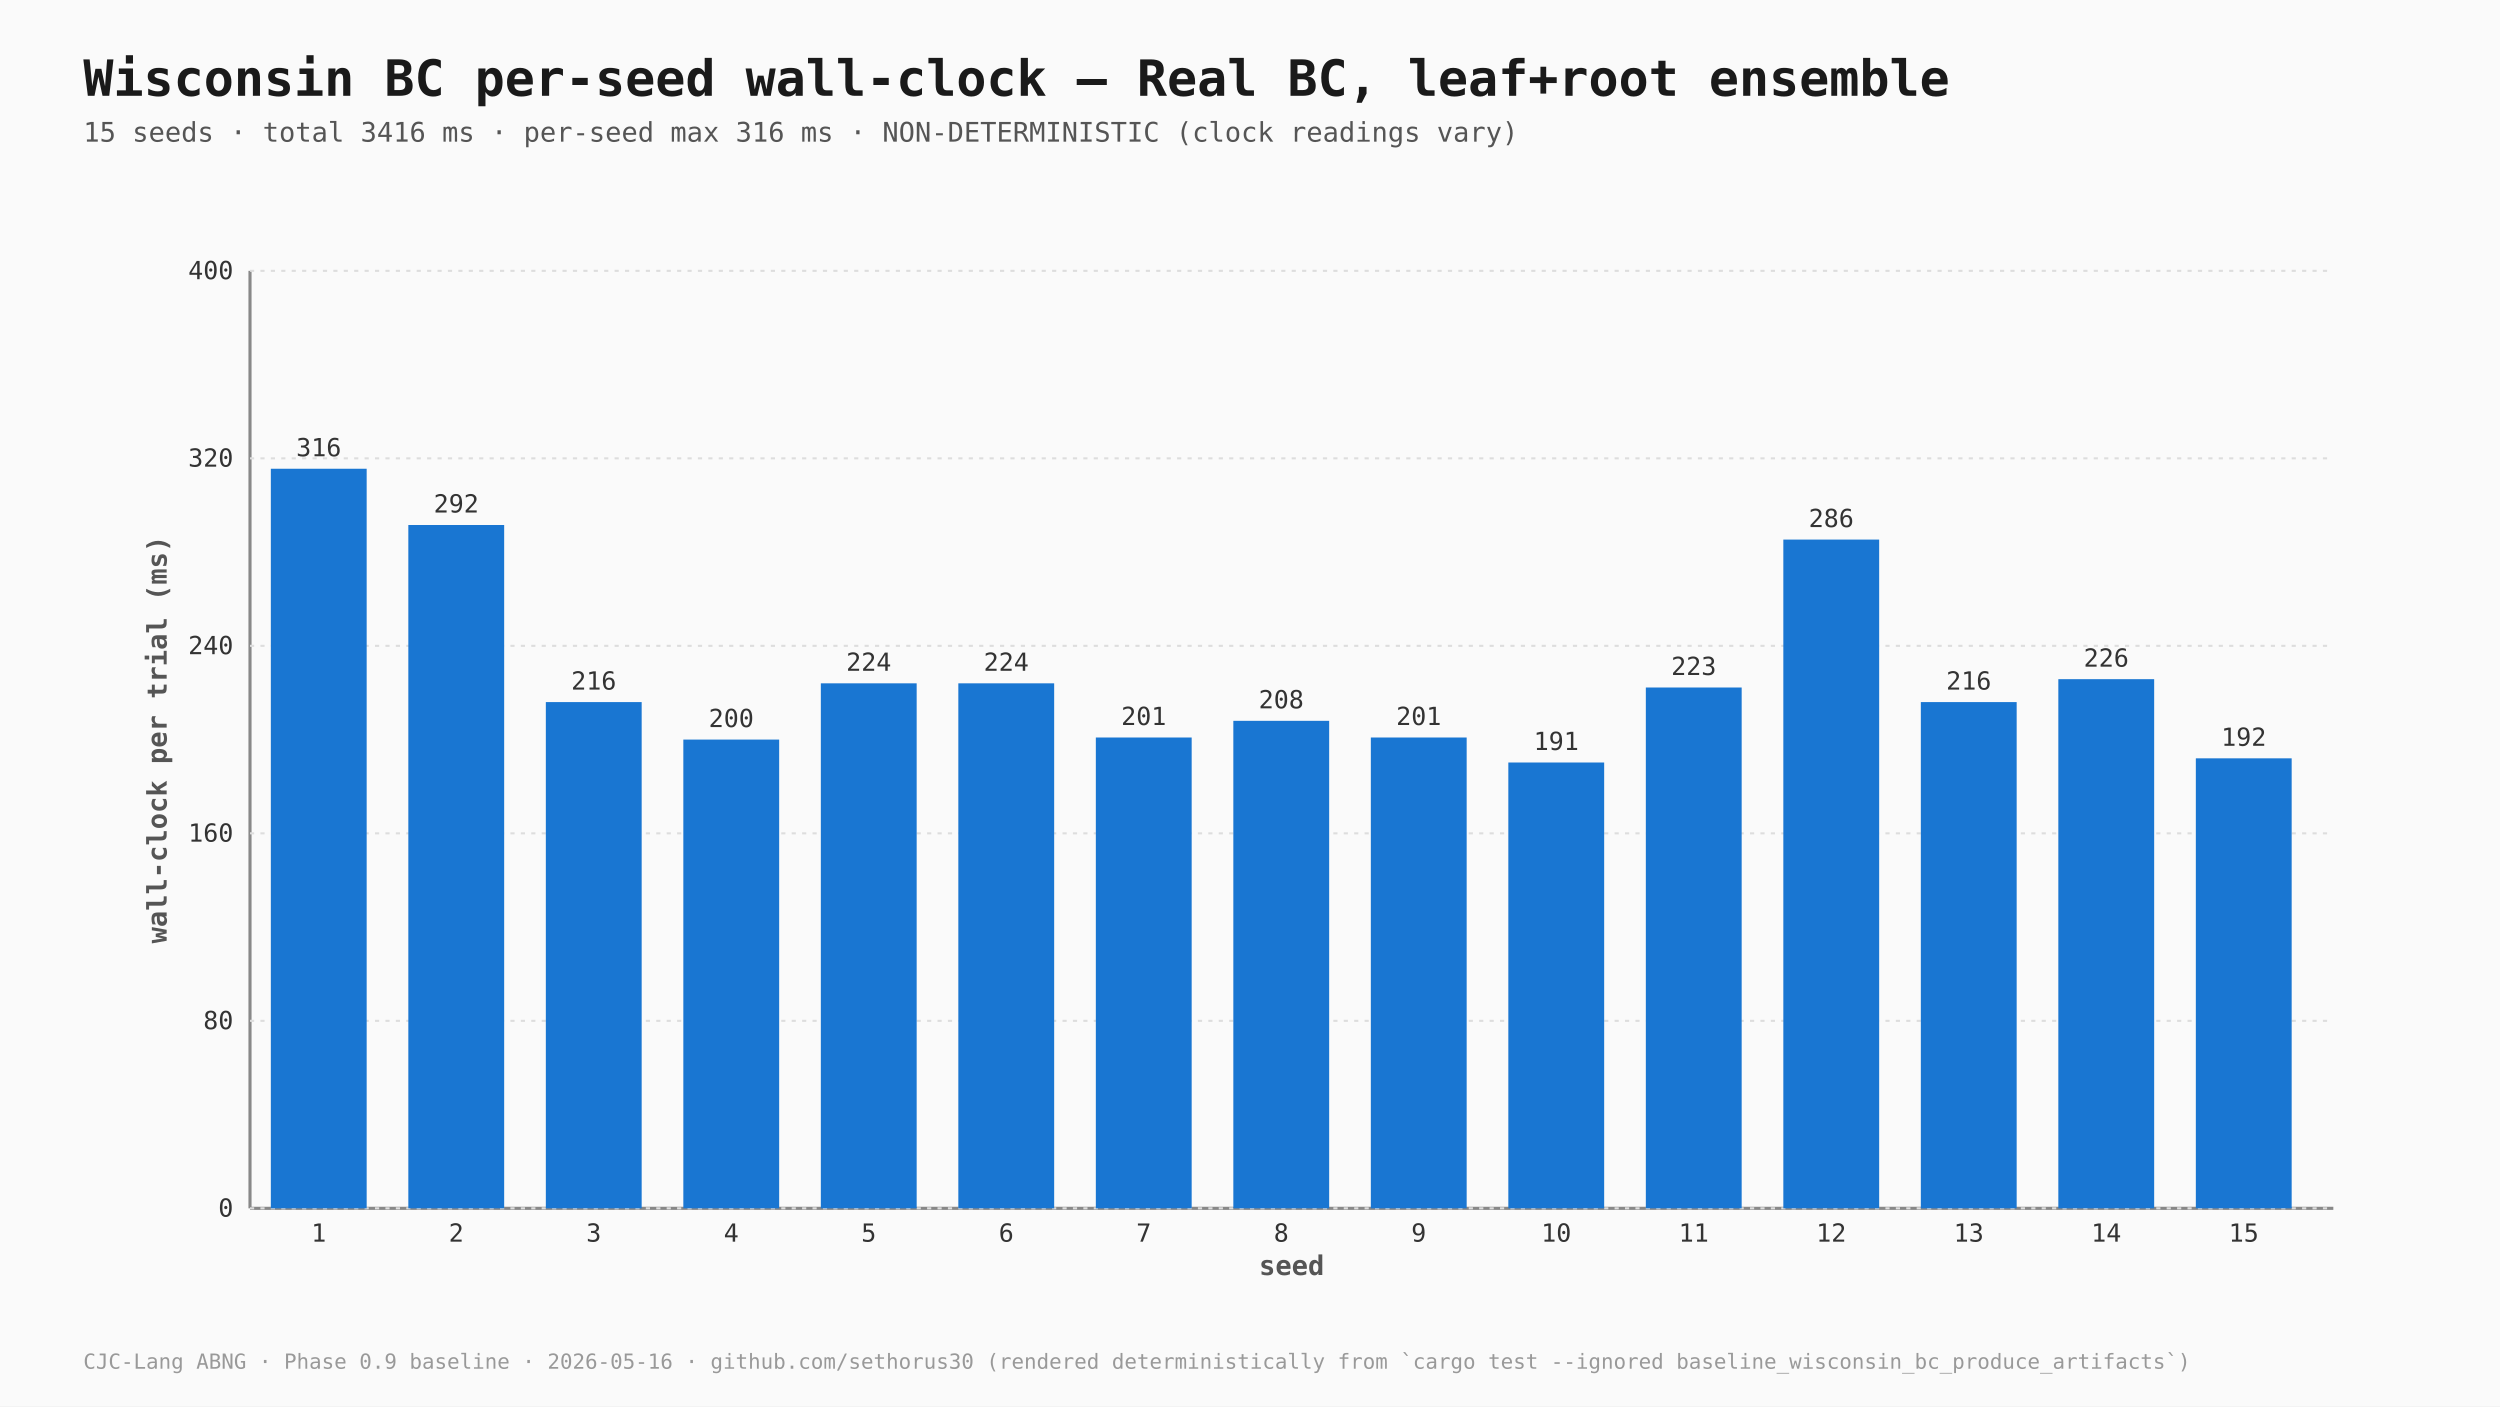
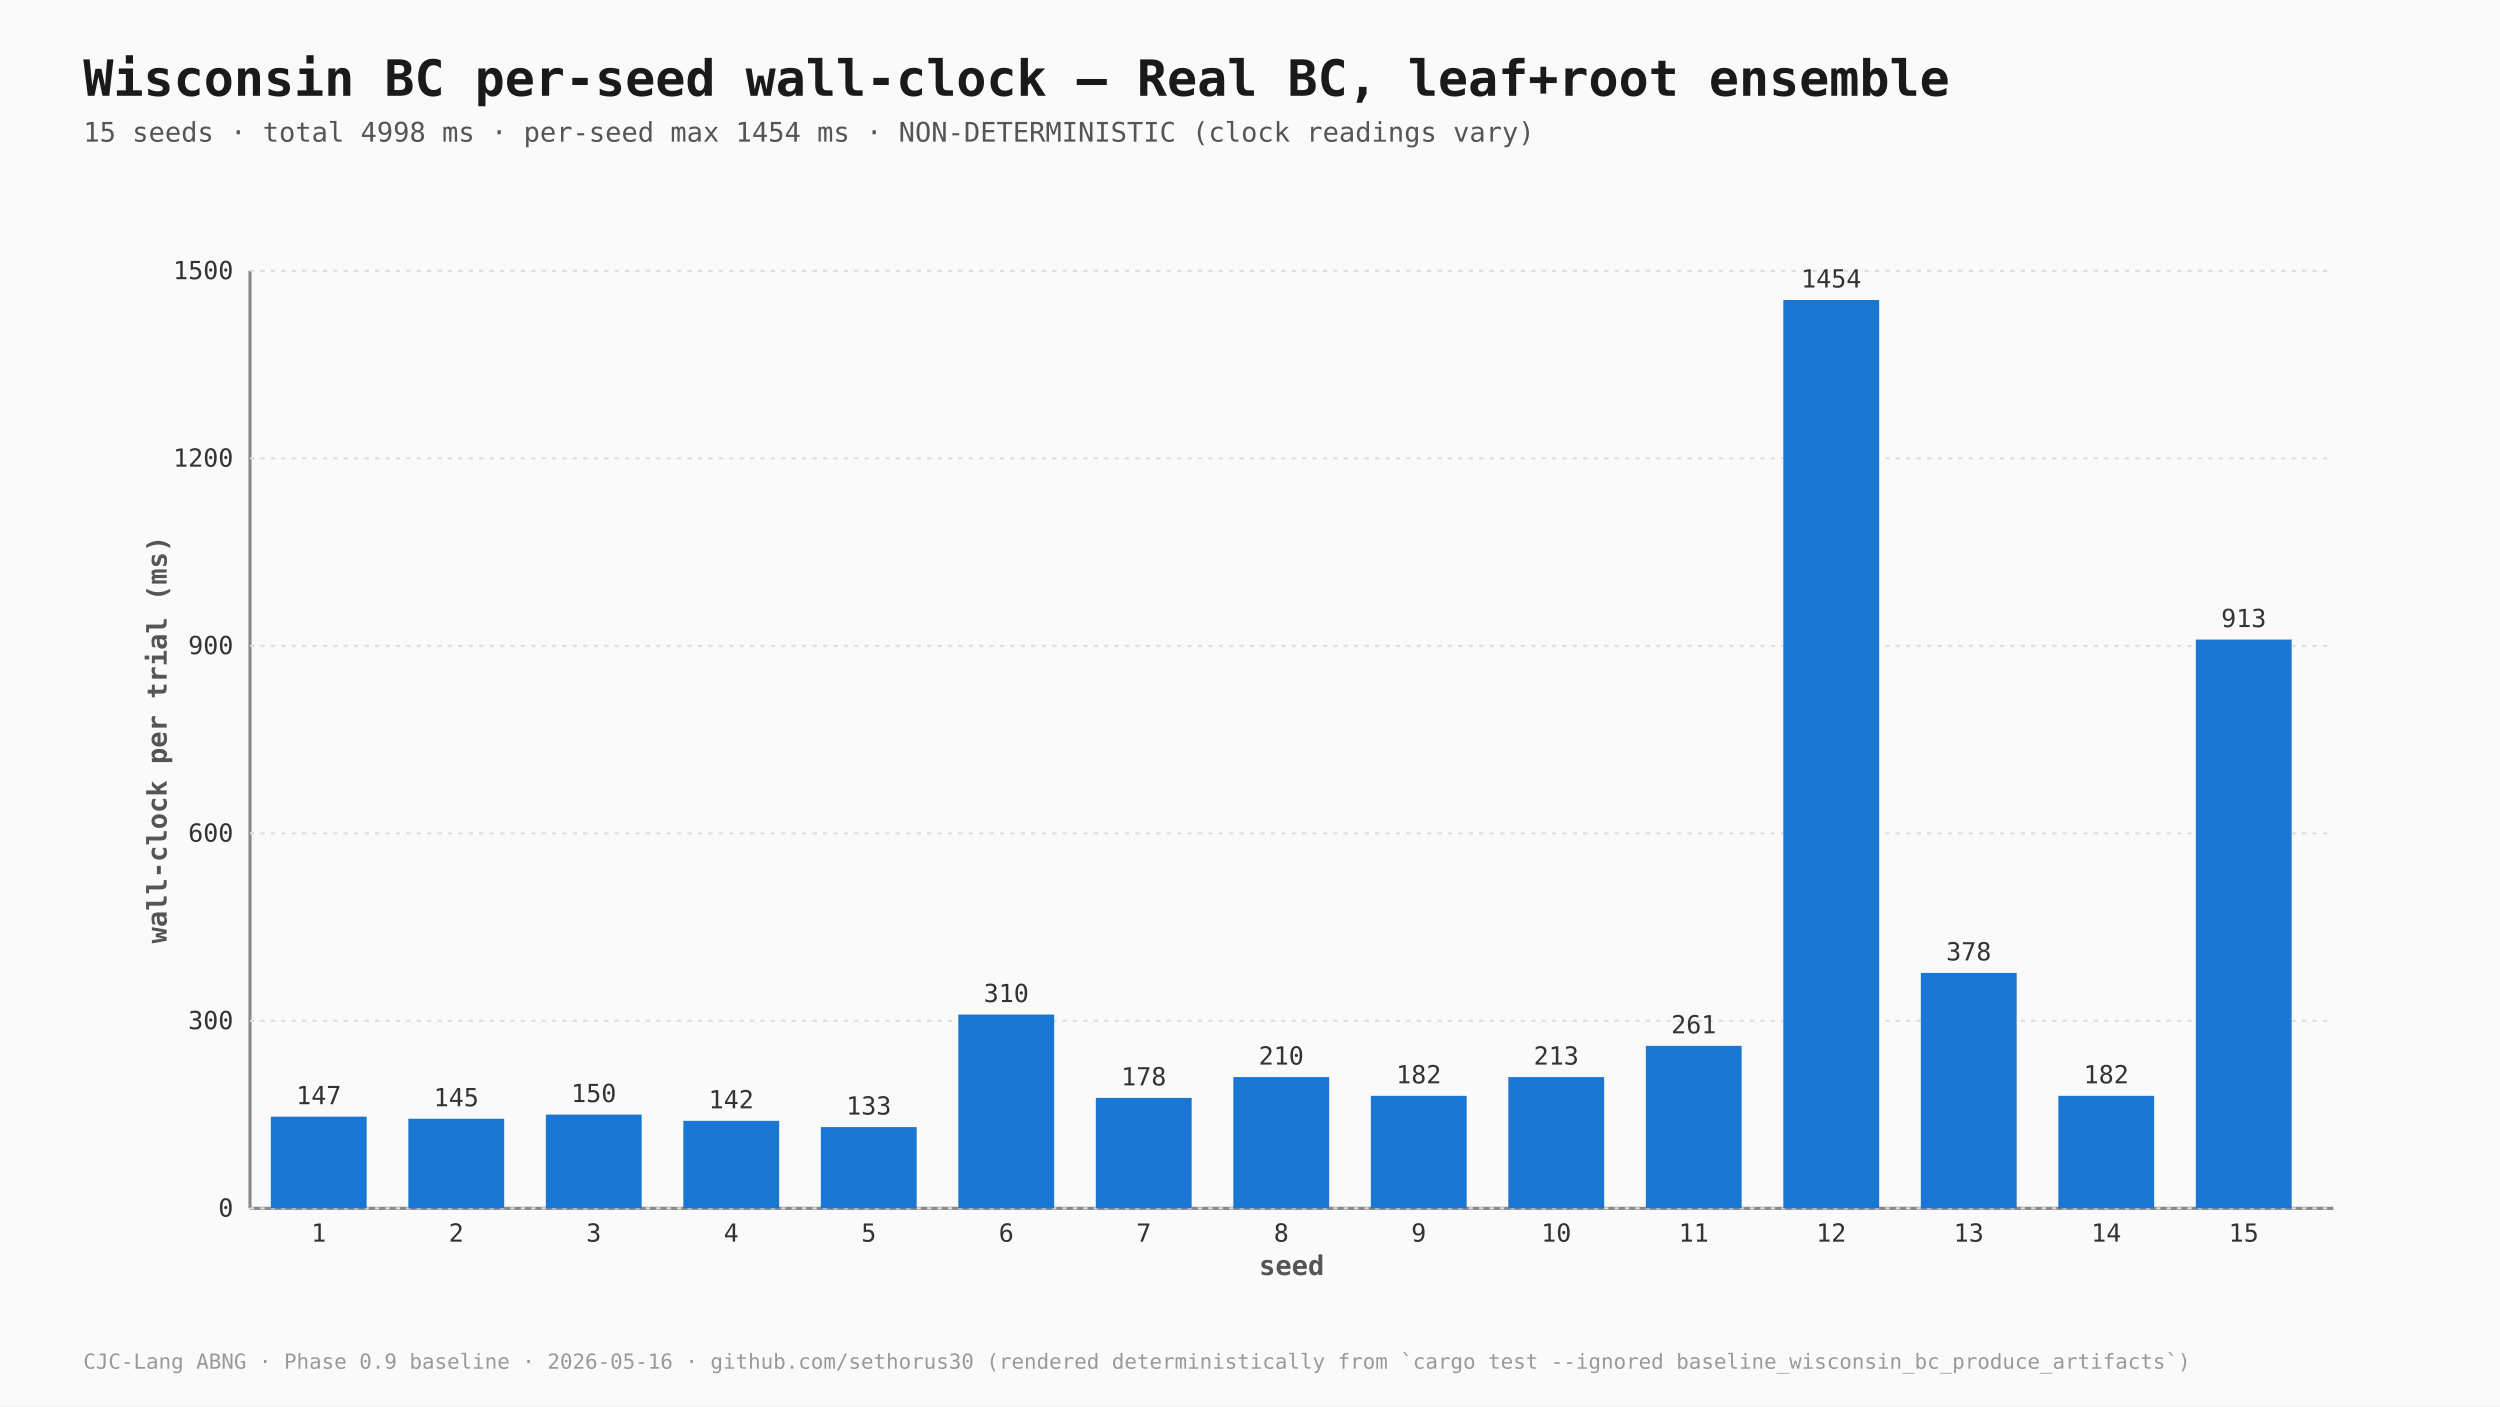
<svg xmlns="http://www.w3.org/2000/svg" viewBox="0 0 1200 675" width="1200" height="675" font-family="ui-monospace, Menlo, Consolas, monospace">
  <style>
    .title    { font-size: 24px; font-weight: bold; fill: #1a1a1a; }
    .subtitle { font-size: 13px; fill: #555; }
    .axis     { stroke: #888; stroke-width: 1.5; fill: none; }
    .grid     { stroke: #ddd; stroke-width: 1; stroke-dasharray: 2,3; }
    .label    { font-size: 12px; fill: #333; }
    .axis-label { font-size: 13px; fill: #555; font-weight: bold; }
    .value    { font-size: 11px; fill: #fff; font-weight: bold; }
    .bar      { fill: #1976d2; }
    .bar-dead { fill: #c62828; }
    .bar-syn  { fill: #66bb6a; }
    .floor    { stroke: #f57c00; stroke-width: 2; stroke-dasharray: 4,4; }
    .point    { fill: #1976d2; stroke: #0d47a1; stroke-width: 0.8; }
    .diagonal { stroke: #888; stroke-width: 1.5; stroke-dasharray: 3,3; }
    .footer   { font-size: 10px; fill: #999; }
  </style>
  <rect width="100%" height="100%" fill="#fafafa" />
  <text x="40" y="46" class="title">Wisconsin BC per-seed wall-clock — Real BC, leaf+root ensemble</text>
-   <text x="40" y="68" class="subtitle">15 seeds · total 3416 ms · per-seed max 316 ms · NON-DETERMINISTIC (clock readings vary)</text>
+   <text x="40" y="68" class="subtitle">15 seeds · total 4998 ms · per-seed max 1454 ms · NON-DETERMINISTIC (clock readings vary)</text>
  <line x1="120" y1="130" x2="120" y2="580" class="axis" />
  <line x1="120" y1="580" x2="1120" y2="580" class="axis" />
  <line x1="120" y1="580" x2="1120" y2="580" class="grid" />
  <text x="112" y="584" text-anchor="end" class="label">0</text>
  <line x1="120" y1="490" x2="1120" y2="490" class="grid" />
-   <text x="112" y="494" text-anchor="end" class="label">80</text>
+   <text x="112" y="494" text-anchor="end" class="label">300</text>
  <line x1="120" y1="400" x2="1120" y2="400" class="grid" />
-   <text x="112" y="404" text-anchor="end" class="label">160</text>
+   <text x="112" y="404" text-anchor="end" class="label">600</text>
  <line x1="120" y1="310" x2="1120" y2="310" class="grid" />
-   <text x="112" y="314" text-anchor="end" class="label">240</text>
+   <text x="112" y="314" text-anchor="end" class="label">900</text>
  <line x1="120" y1="220" x2="1120" y2="220" class="grid" />
-   <text x="112" y="224" text-anchor="end" class="label">320</text>
+   <text x="112" y="224" text-anchor="end" class="label">1200</text>
  <line x1="120" y1="130" x2="1120" y2="130" class="grid" />
-   <text x="112" y="134" text-anchor="end" class="label">400</text>
-   <rect x="130" y="225" width="46" height="355" class="bar" />
+   <text x="112" y="134" text-anchor="end" class="label">1500</text>
+   <rect x="130" y="536" width="46" height="44" class="bar" />
  <text x="153" y="596" text-anchor="middle" class="label">1</text>
-   <text x="153" y="219" text-anchor="middle" class="label" fill="#0d47a1">316</text>
-   <rect x="196" y="252" width="46" height="328" class="bar" />
+   <text x="153" y="530" text-anchor="middle" class="label" fill="#0d47a1">147</text>
+   <rect x="196" y="537" width="46" height="43" class="bar" />
  <text x="219" y="596" text-anchor="middle" class="label">2</text>
-   <text x="219" y="246" text-anchor="middle" class="label" fill="#0d47a1">292</text>
-   <rect x="262" y="337" width="46" height="243" class="bar" />
+   <text x="219" y="531" text-anchor="middle" class="label" fill="#0d47a1">145</text>
+   <rect x="262" y="535" width="46" height="45" class="bar" />
  <text x="285" y="596" text-anchor="middle" class="label">3</text>
-   <text x="285" y="331" text-anchor="middle" class="label" fill="#0d47a1">216</text>
-   <rect x="328" y="355" width="46" height="225" class="bar" />
+   <text x="285" y="529" text-anchor="middle" class="label" fill="#0d47a1">150</text>
+   <rect x="328" y="538" width="46" height="42" class="bar" />
  <text x="351" y="596" text-anchor="middle" class="label">4</text>
-   <text x="351" y="349" text-anchor="middle" class="label" fill="#0d47a1">200</text>
-   <rect x="394" y="328" width="46" height="252" class="bar" />
+   <text x="351" y="532" text-anchor="middle" class="label" fill="#0d47a1">142</text>
+   <rect x="394" y="541" width="46" height="39" class="bar" />
  <text x="417" y="596" text-anchor="middle" class="label">5</text>
-   <text x="417" y="322" text-anchor="middle" class="label" fill="#0d47a1">224</text>
-   <rect x="460" y="328" width="46" height="252" class="bar" />
+   <text x="417" y="535" text-anchor="middle" class="label" fill="#0d47a1">133</text>
+   <rect x="460" y="487" width="46" height="93" class="bar" />
  <text x="483" y="596" text-anchor="middle" class="label">6</text>
-   <text x="483" y="322" text-anchor="middle" class="label" fill="#0d47a1">224</text>
-   <rect x="526" y="354" width="46" height="226" class="bar" />
+   <text x="483" y="481" text-anchor="middle" class="label" fill="#0d47a1">310</text>
+   <rect x="526" y="527" width="46" height="53" class="bar" />
  <text x="549" y="596" text-anchor="middle" class="label">7</text>
-   <text x="549" y="348" text-anchor="middle" class="label" fill="#0d47a1">201</text>
-   <rect x="592" y="346" width="46" height="234" class="bar" />
+   <text x="549" y="521" text-anchor="middle" class="label" fill="#0d47a1">178</text>
+   <rect x="592" y="517" width="46" height="63" class="bar" />
  <text x="615" y="596" text-anchor="middle" class="label">8</text>
-   <text x="615" y="340" text-anchor="middle" class="label" fill="#0d47a1">208</text>
-   <rect x="658" y="354" width="46" height="226" class="bar" />
+   <text x="615" y="511" text-anchor="middle" class="label" fill="#0d47a1">210</text>
+   <rect x="658" y="526" width="46" height="54" class="bar" />
  <text x="681" y="596" text-anchor="middle" class="label">9</text>
-   <text x="681" y="348" text-anchor="middle" class="label" fill="#0d47a1">201</text>
-   <rect x="724" y="366" width="46" height="214" class="bar" />
+   <text x="681" y="520" text-anchor="middle" class="label" fill="#0d47a1">182</text>
+   <rect x="724" y="517" width="46" height="63" class="bar" />
  <text x="747" y="596" text-anchor="middle" class="label">10</text>
-   <text x="747" y="360" text-anchor="middle" class="label" fill="#0d47a1">191</text>
-   <rect x="790" y="330" width="46" height="250" class="bar" />
+   <text x="747" y="511" text-anchor="middle" class="label" fill="#0d47a1">213</text>
+   <rect x="790" y="502" width="46" height="78" class="bar" />
  <text x="813" y="596" text-anchor="middle" class="label">11</text>
-   <text x="813" y="324" text-anchor="middle" class="label" fill="#0d47a1">223</text>
-   <rect x="856" y="259" width="46" height="321" class="bar" />
+   <text x="813" y="496" text-anchor="middle" class="label" fill="#0d47a1">261</text>
+   <rect x="856" y="144" width="46" height="436" class="bar" />
  <text x="879" y="596" text-anchor="middle" class="label">12</text>
-   <text x="879" y="253" text-anchor="middle" class="label" fill="#0d47a1">286</text>
-   <rect x="922" y="337" width="46" height="243" class="bar" />
+   <text x="879" y="138" text-anchor="middle" class="label" fill="#0d47a1">1454</text>
+   <rect x="922" y="467" width="46" height="113" class="bar" />
  <text x="945" y="596" text-anchor="middle" class="label">13</text>
-   <text x="945" y="331" text-anchor="middle" class="label" fill="#0d47a1">216</text>
-   <rect x="988" y="326" width="46" height="254" class="bar" />
+   <text x="945" y="461" text-anchor="middle" class="label" fill="#0d47a1">378</text>
+   <rect x="988" y="526" width="46" height="54" class="bar" />
  <text x="1011" y="596" text-anchor="middle" class="label">14</text>
-   <text x="1011" y="320" text-anchor="middle" class="label" fill="#0d47a1">226</text>
-   <rect x="1054" y="364" width="46" height="216" class="bar" />
+   <text x="1011" y="520" text-anchor="middle" class="label" fill="#0d47a1">182</text>
+   <rect x="1054" y="307" width="46" height="273" class="bar" />
  <text x="1077" y="596" text-anchor="middle" class="label">15</text>
-   <text x="1077" y="358" text-anchor="middle" class="label" fill="#0d47a1">192</text>
+   <text x="1077" y="301" text-anchor="middle" class="label" fill="#0d47a1">913</text>
  <text x="620" y="612" text-anchor="middle" class="axis-label">seed</text>
  <text x="80" y="355" text-anchor="middle" class="axis-label" transform="rotate(-90 80 355)">wall-clock per trial (ms)</text>
  <text x="40" y="657" class="footer">CJC-Lang ABNG · Phase 0.9 baseline · 2026-05-16 · github.com/sethorus30 (rendered deterministically from `cargo test --ignored baseline_wisconsin_bc_produce_artifacts`)</text>
</svg>
